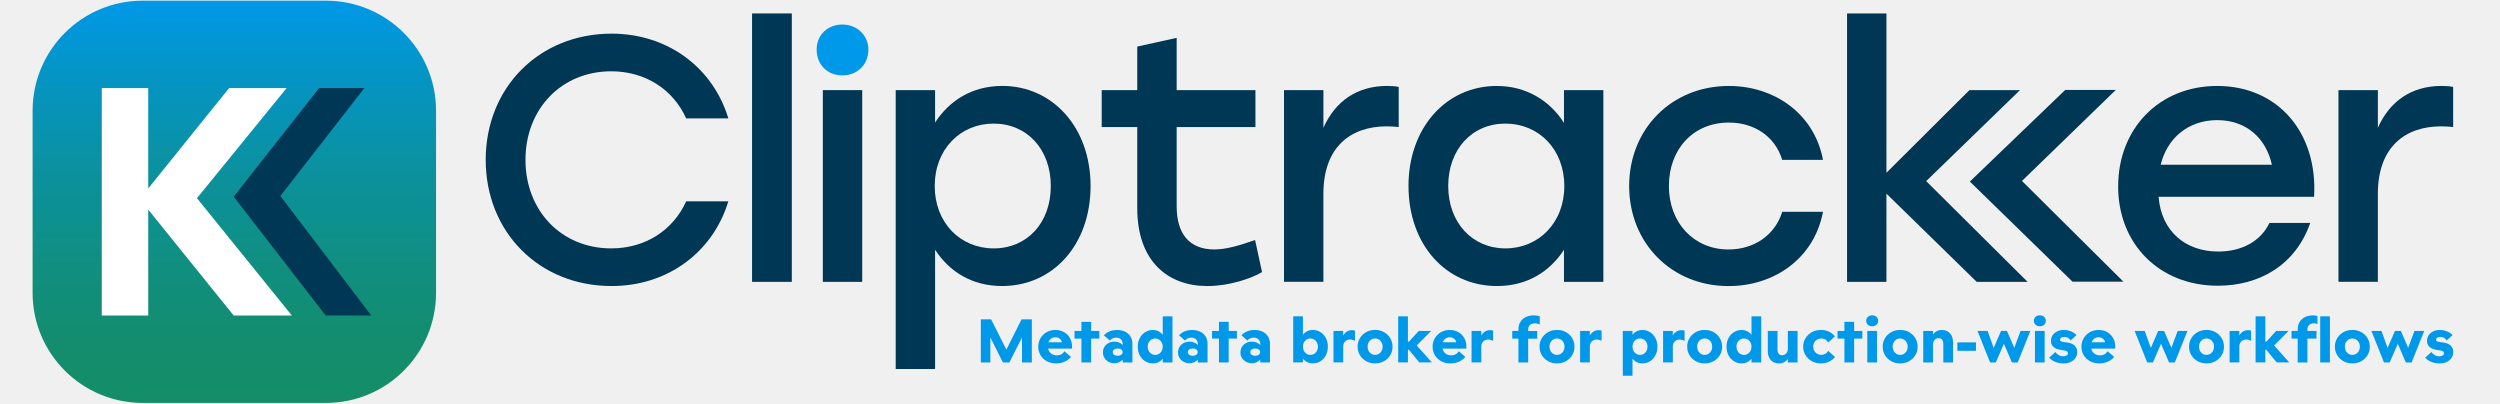
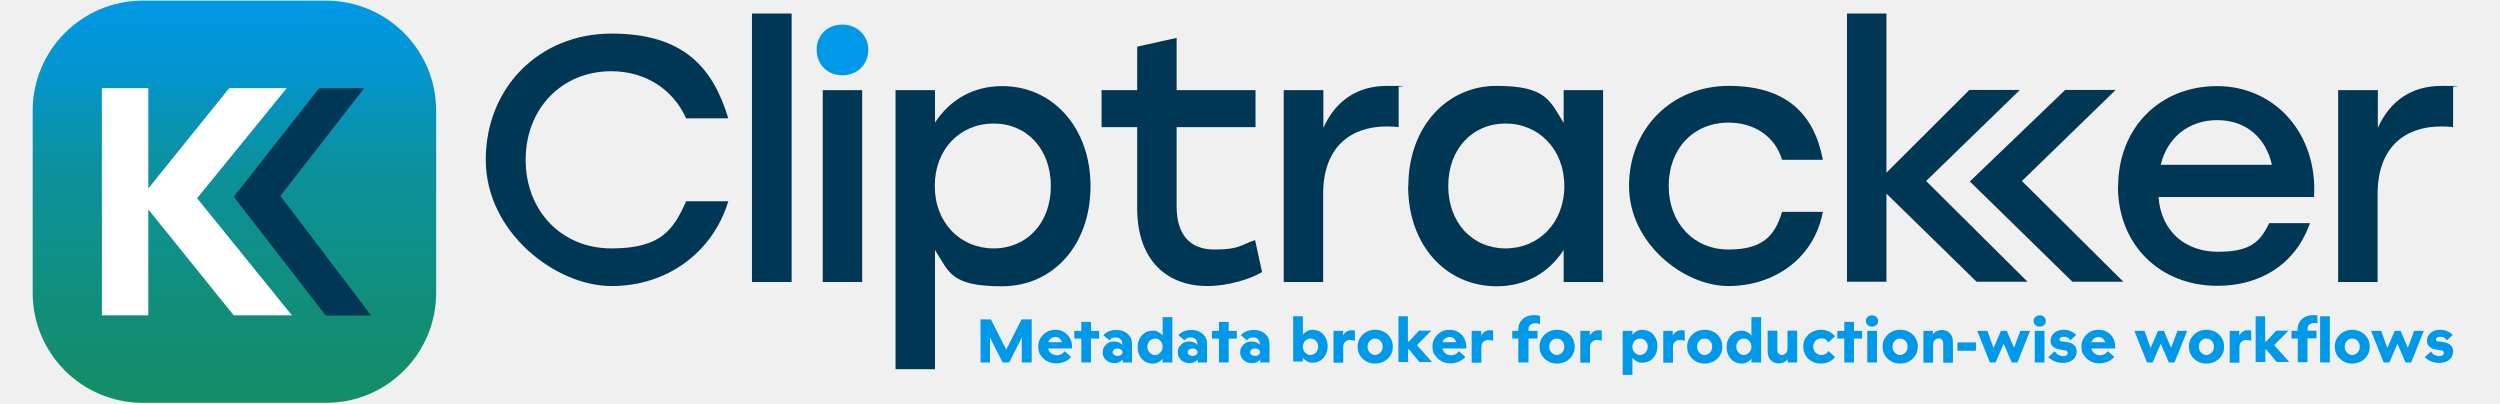
- <svg xmlns="http://www.w3.org/2000/svg" id="Calque_1" viewBox="0 0 1109.05 179.03">
+ <svg xmlns="http://www.w3.org/2000/svg" id="Calque_1" version="1.1" viewBox="0 0 1109.1 179">
  <defs>
-     <style>.cls-1{fill:#fff;}.cls-2{fill:#0098e8;}.cls-3{fill:url(#Dégradé_sans_nom_53);}.cls-4{fill:#003754;}</style>
-     <linearGradient id="Dégradé_sans_nom_53" x1="199.41" y1="277.31" x2="377.85" y2="277.31" gradientTransform="translate(381.26 -199.11) rotate(90)" gradientUnits="userSpaceOnUse">
+     <style>
+       .st0 {
+         fill: #fff;
+       }
+ 
+       .st1 {
+         fill: #003754;
+       }
+ 
+       .st2 {
+         fill: url(#Dégradé_sans_nom);
+       }
+ 
+       .st3 {
+         fill: #0098e8;
+       }
+     </style>
+     <linearGradient id="Dégradé_sans_nom" data-name="Dégradé sans nom" x1="244.4" y1="757.7" x2="422.9" y2="757.7" gradientTransform="translate(-653.7 -244.1) rotate(90) scale(1 -1)" gradientUnits="userSpaceOnUse">
      <stop offset="0" stop-color="#0098e8" />
-       <stop offset=".16" stop-color="#0495c9" />
-       <stop offset=".42" stop-color="#0b919f" />
-       <stop offset=".66" stop-color="#108f80" />
-       <stop offset=".86" stop-color="#138d6d" />
+       <stop offset=".2" stop-color="#0495c9" />
+       <stop offset=".4" stop-color="#0b919f" />
+       <stop offset=".7" stop-color="#108f80" />
+       <stop offset=".9" stop-color="#138d6d" />
      <stop offset="1" stop-color="#158d67" />
    </linearGradient>
  </defs>
-   <rect class="cls-3" x="14.46" y=".3" width="178.98" height="178.44" rx="48.84" ry="48.84" />
-   <path class="cls-2" d="M435.12,141.66h4.55l6.77,13.45,6.75-13.45h4.55v19.13h-4.36v-11.09l-5.6,11.09h-2.87l-5.57-11.09v11.09h-4.23v-19.13h0Z" />
-   <path class="cls-2" d="M461.61,157.57c-.68-1.13-1.02-2.39-1.02-3.77s.33-2.66,1-3.77c.67-1.13,1.58-2.01,2.73-2.67,1.15-.65,2.46-.98,3.89-.98s2.7.32,3.81.96,1.98,1.52,2.61,2.61.95,2.33.95,3.7v.99h-10.64c.23.95.69,1.69,1.39,2.21s1.53.79,2.49.79c.77,0,1.44-.16,2.02-.48s1.04-.77,1.38-1.34l2.89,2.52c-.71.87-1.65,1.57-2.8,2.09-1.15.51-2.41.78-3.79.78-1.55,0-2.92-.32-4.13-.98-1.19-.65-2.13-1.54-2.81-2.67h.01ZM465.09,151.84h6.03c-.21-.75-.58-1.31-1.12-1.67s-1.14-.55-1.83-.55-1.32.2-1.87.59-.96.94-1.21,1.63Z" />
-   <path class="cls-2" d="M479.74,150.21h-3.06v-3.4h3.06v-4.04h4.31v4.04h3.64v3.4h-3.64v10.58h-4.31v-10.58Z" />
-   <path class="cls-2" d="M502.37,160.79h-4.31v-1.26c-.45.48-.98.87-1.61,1.16s-1.32.45-2.06.45c-.93,0-1.79-.2-2.56-.61-.78-.41-1.39-.97-1.86-1.69s-.69-1.54-.69-2.47.22-1.79.67-2.5c.45-.73,1.06-1.29,1.83-1.7s1.65-.61,2.61-.61c.74,0,1.42.13,2.05.39.64.26,1.17.62,1.62,1.12v-.48c0-.84-.26-1.52-.77-2.03s-1.21-.78-2.1-.78c-.56,0-1.08.11-1.6.32-.51.21-.92.55-1.22.99l-2.66-2.33c.62-.71,1.43-1.28,2.41-1.72.98-.42,2.12-.65,3.43-.65s2.54.25,3.56.75,1.81,1.22,2.39,2.14c.57.93.86,2.03.86,3.33v8.19h0ZM494.23,155.05c-.41.3-.61.69-.61,1.18,0,.45.2.83.61,1.14s.94.47,1.58.47,1.17-.16,1.6-.47.62-.69.62-1.14c0-.48-.21-.87-.62-1.18-.42-.3-.95-.46-1.6-.46s-1.17.16-1.58.46Z" />
-   <path class="cls-2" d="M520.13,160.79h-4.31v-1.69c-.51.66-1.15,1.18-1.9,1.55s-1.58.56-2.52.56c-1.22,0-2.33-.31-3.35-.95s-1.83-1.51-2.42-2.62c-.6-1.12-.89-2.4-.89-3.84s.3-2.72.89-3.84,1.41-1.99,2.42-2.62,2.13-.95,3.35-.95c.93,0,1.76.19,2.52.56s1.38.9,1.9,1.58v-8.19h4.31v20.47-.02ZM514.85,151.19c-.65-.69-1.44-1.03-2.39-1.03s-1.72.35-2.35,1.03c-.65.69-.96,1.56-.96,2.61s.32,1.9.96,2.6c.65.69,1.43,1.05,2.35,1.05s1.74-.35,2.39-1.05c.65-.69.96-1.56.96-2.6s-.32-1.92-.96-2.61Z" />
-   <path class="cls-2" d="M535.69,160.79h-4.31v-1.26c-.45.48-.98.87-1.61,1.16s-1.32.45-2.06.45c-.93,0-1.79-.2-2.56-.61-.78-.41-1.39-.97-1.86-1.69s-.69-1.54-.69-2.47.22-1.79.67-2.5c.45-.73,1.06-1.29,1.83-1.7.78-.41,1.65-.61,2.61-.61.74,0,1.42.13,2.05.39.64.26,1.17.62,1.62,1.12v-.48c0-.84-.26-1.52-.76-2.03-.51-.51-1.21-.78-2.1-.78-.56,0-1.08.11-1.6.32-.51.21-.92.55-1.22.99l-2.66-2.33c.62-.71,1.43-1.28,2.41-1.72s2.12-.65,3.43-.65,2.54.25,3.56.75,1.81,1.22,2.39,2.14c.57.93.86,2.03.86,3.33v8.19h-.01ZM527.54,155.05c-.41.3-.61.69-.61,1.18,0,.45.2.83.61,1.14s.94.47,1.58.47,1.17-.16,1.6-.47.62-.69.62-1.14c0-.48-.21-.87-.62-1.18-.42-.3-.95-.46-1.6-.46s-1.17.16-1.58.46Z" />
-   <path class="cls-2" d="M540.76,150.21h-3.06v-3.4h3.06v-4.04h4.31v4.04h3.64v3.4h-3.64v10.58h-4.31v-10.58Z" />
-   <path class="cls-2" d="M563.38,160.79h-4.31v-1.26c-.45.48-.98.87-1.61,1.16s-1.32.45-2.06.45c-.93,0-1.79-.2-2.56-.61-.78-.41-1.39-.97-1.86-1.69s-.69-1.54-.69-2.47.22-1.79.67-2.5c.45-.73,1.06-1.29,1.83-1.7.78-.41,1.65-.61,2.61-.61.74,0,1.42.13,2.05.39.64.26,1.17.62,1.62,1.12v-.48c0-.84-.26-1.52-.76-2.03-.51-.51-1.21-.78-2.1-.78-.56,0-1.08.11-1.6.32-.51.21-.92.55-1.22.99l-2.66-2.33c.62-.71,1.43-1.28,2.41-1.72s2.12-.65,3.43-.65,2.54.25,3.56.75,1.81,1.22,2.39,2.14c.57.93.86,2.03.86,3.33v8.19h-.01ZM555.24,155.05c-.41.3-.61.69-.61,1.18,0,.45.2.83.61,1.14s.94.47,1.58.47,1.17-.16,1.6-.47.62-.69.62-1.14c0-.48-.21-.87-.62-1.18-.42-.3-.95-.46-1.6-.46s-1.17.16-1.58.46Z" />
-   <path class="cls-2" d="M573.69,140.32h4.31v8.17c.51-.66,1.15-1.18,1.89-1.55s1.58-.56,2.53-.56c1.23,0,2.34.31,3.35.95s1.8,1.51,2.4,2.62.89,2.4.89,3.84-.3,2.72-.89,3.84c-.6,1.12-1.39,1.99-2.4,2.62s-2.12.95-3.35.95c-.95,0-1.79-.19-2.53-.56s-1.37-.89-1.89-1.55v1.69h-4.31v-20.47h0ZM578.96,156.39c.64.69,1.43,1.05,2.37,1.05s1.74-.35,2.37-1.05c.64-.69.95-1.56.95-2.6s-.31-1.92-.95-2.61c-.64-.69-1.43-1.03-2.37-1.03s-1.74.35-2.37,1.03c-.64.69-.95,1.56-.95,2.61s.31,1.9.95,2.6Z" />
-   <path class="cls-2" d="M591.55,146.81h4.31v2.06c.41-.75.94-1.34,1.6-1.76.65-.42,1.41-.65,2.27-.65.45,0,.9.07,1.36.21v4.55c-.33-.2-.7-.35-1.09-.45s-.77-.15-1.13-.15c-.84,0-1.55.28-2.13.83-.58.56-.87,1.36-.87,2.41v6.91h-4.31v-13.98h0Z" />
-   <path class="cls-2" d="M603.28,150.02c.68-1.13,1.61-2.01,2.77-2.67s2.49-.98,3.95-.98,2.81.32,3.97.98c1.17.65,2.1,1.54,2.77,2.67.68,1.13,1.02,2.39,1.02,3.77s-.33,2.66-1.02,3.77c-.68,1.13-1.61,2.01-2.77,2.67-1.17.65-2.5.98-3.97.98s-2.78-.32-3.95-.98-2.1-1.54-2.77-2.67c-.68-1.13-1.02-2.39-1.02-3.77s.33-2.66,1.02-3.77ZM607.66,156.39c.65.69,1.43,1.05,2.35,1.05s1.74-.35,2.39-1.05c.65-.69.96-1.56.96-2.6s-.32-1.92-.96-2.61c-.65-.69-1.44-1.03-2.39-1.03s-1.72.35-2.35,1.03c-.65.69-.96,1.56-.96,2.61s.32,1.9.96,2.6Z" />
-   <path class="cls-2" d="M620.27,140.32h4.31v11.25h.46l4.36-4.77h5.51l-6.43,6.45,6.72,7.52h-5.57l-4.63-5.62h-.42v5.62h-4.31v-20.47h0Z" />
-   <path class="cls-2" d="M636.55,157.57c-.68-1.13-1.02-2.39-1.02-3.77s.33-2.66,1-3.77c.67-1.13,1.58-2.01,2.73-2.67s2.46-.98,3.89-.98,2.7.32,3.81.96c1.1.65,1.98,1.52,2.61,2.61s.95,2.33.95,3.7v.99h-10.64c.23.95.69,1.69,1.39,2.21s1.53.79,2.49.79c.77,0,1.44-.16,2.02-.48s1.04-.77,1.38-1.34l2.89,2.52c-.71.87-1.65,1.57-2.8,2.09-1.15.51-2.41.78-3.79.78-1.55,0-2.92-.32-4.13-.98s-2.13-1.54-2.81-2.67h.01ZM640.03,151.84h6.03c-.21-.75-.58-1.31-1.12-1.67s-1.14-.55-1.83-.55-1.32.2-1.87.59-.96.94-1.21,1.63Z" />
-   <path class="cls-2" d="M652.81,146.81h4.31v2.06c.41-.75.94-1.34,1.6-1.76.65-.42,1.41-.65,2.27-.65.45,0,.9.07,1.36.21v4.55c-.33-.2-.7-.35-1.09-.45s-.77-.15-1.13-.15c-.84,0-1.55.28-2.13.83-.58.56-.87,1.36-.87,2.41v6.91h-4.31v-13.98h0Z" />
-   <path class="cls-2" d="M677.91,160.79h-4.31v-10.58h-2.73v-3.4h2.73v-.59c0-1.32.28-2.46.86-3.39.57-.94,1.36-1.66,2.39-2.16s2.21-.76,3.56-.76c.92,0,1.8.12,2.66.38v3.69c-.32-.2-.67-.33-1.05-.42s-.77-.13-1.18-.13c-.84,0-1.54.23-2.09.71-.56.47-.83,1.16-.83,2.05v.65h4.02v3.4h-4.02v10.58-.02Z" />
-   <path class="cls-2" d="M683.99,150.02c.68-1.13,1.61-2.01,2.77-2.67s2.49-.98,3.95-.98,2.81.32,3.97.98c1.17.65,2.1,1.54,2.77,2.67.68,1.13,1.02,2.39,1.02,3.77s-.33,2.66-1.02,3.77c-.68,1.13-1.61,2.01-2.77,2.67-1.17.65-2.5.98-3.97.98s-2.78-.32-3.95-.98-2.1-1.54-2.77-2.67c-.68-1.13-1.02-2.39-1.02-3.77s.33-2.66,1.02-3.77ZM688.35,156.39c.65.69,1.43,1.05,2.35,1.05s1.74-.35,2.39-1.05c.65-.69.96-1.56.96-2.6s-.32-1.92-.96-2.61c-.65-.69-1.44-1.03-2.39-1.03s-1.72.35-2.35,1.03c-.65.69-.96,1.56-.96,2.61s.32,1.9.96,2.6Z" />
-   <path class="cls-2" d="M700.96,146.81h4.31v2.06c.41-.75.94-1.34,1.6-1.76.65-.42,1.41-.65,2.27-.65.45,0,.9.07,1.36.21v4.55c-.33-.2-.7-.35-1.09-.45s-.77-.15-1.13-.15c-.84,0-1.55.28-2.13.83-.58.56-.87,1.36-.87,2.41v6.91h-4.31v-13.98h0Z" />
-   <path class="cls-2" d="M719.9,146.81h4.31v1.69c.51-.66,1.15-1.18,1.89-1.55s1.57-.56,2.5-.56c1.23,0,2.35.31,3.36.95s1.81,1.51,2.41,2.62.89,2.4.89,3.84-.3,2.72-.89,3.84c-.6,1.12-1.41,1.99-2.41,2.62-1,.64-2.13.95-3.36.95-.93,0-1.76-.19-2.5-.56s-1.37-.89-1.89-1.55v7.58h-4.31v-19.88h0ZM725.17,156.39c.64.69,1.43,1.05,2.37,1.05s1.74-.35,2.37-1.05c.64-.69.95-1.56.95-2.6s-.31-1.92-.95-2.61c-.64-.69-1.43-1.03-2.37-1.03s-1.74.35-2.37,1.03c-.64.69-.95,1.56-.95,2.61s.31,1.9.95,2.6Z" />
-   <path class="cls-2" d="M737.77,146.81h4.31v2.06c.41-.75.94-1.34,1.6-1.76.65-.42,1.41-.65,2.27-.65.45,0,.9.07,1.36.21v4.55c-.33-.2-.7-.35-1.09-.45s-.77-.15-1.13-.15c-.84,0-1.55.28-2.13.83-.58.56-.87,1.36-.87,2.41v6.91h-4.31v-13.98h0Z" />
-   <path class="cls-2" d="M749.49,150.02c.68-1.13,1.61-2.01,2.77-2.67s2.49-.98,3.95-.98,2.81.32,3.97.98c1.17.65,2.1,1.54,2.77,2.67.68,1.13,1.02,2.39,1.02,3.77s-.33,2.66-1.02,3.77c-.68,1.13-1.61,2.01-2.77,2.67-1.17.65-2.5.98-3.97.98s-2.78-.32-3.95-.98-2.1-1.54-2.77-2.67c-.68-1.13-1.02-2.39-1.02-3.77s.33-2.66,1.02-3.77ZM753.86,156.39c.65.69,1.43,1.05,2.35,1.05s1.74-.35,2.39-1.05c.65-.69.96-1.56.96-2.6s-.32-1.92-.96-2.61c-.65-.69-1.44-1.03-2.39-1.03s-1.72.35-2.35,1.03c-.65.69-.96,1.56-.96,2.61s.32,1.9.96,2.6Z" />
-   <path class="cls-2" d="M781.31,160.79h-4.31v-1.69c-.51.66-1.15,1.18-1.9,1.55s-1.58.56-2.52.56c-1.22,0-2.33-.31-3.35-.95s-1.83-1.51-2.42-2.62c-.6-1.12-.89-2.4-.89-3.84s.3-2.72.89-3.84,1.41-1.99,2.42-2.62,2.13-.95,3.35-.95c.93,0,1.76.19,2.52.56s1.38.9,1.9,1.58v-8.19h4.31v20.47-.02ZM776.03,151.19c-.65-.69-1.44-1.03-2.39-1.03s-1.72.35-2.35,1.03c-.65.69-.96,1.56-.96,2.61s.32,1.9.96,2.6c.65.69,1.43,1.05,2.35,1.05s1.74-.35,2.39-1.05c.65-.69.96-1.56.96-2.6s-.32-1.92-.96-2.61Z" />
-   <path class="cls-2" d="M797.44,160.79h-4.31v-1.53c-.45.6-1,1.08-1.67,1.43s-1.43.52-2.27.52c-1.52,0-2.72-.49-3.62-1.47s-1.34-2.34-1.34-4.07v-8.86h4.31v8.3c0,.77.18,1.37.52,1.81s.86.66,1.54.66,1.29-.26,1.79-.76c.49-.51.74-1.22.74-2.13v-7.88h4.31v13.98h0Z" />
-   <path class="cls-2" d="M800.97,150.02c.69-1.13,1.64-2.01,2.82-2.67,1.18-.65,2.52-.98,4.01-.98,1.31,0,2.5.26,3.57.76,1.08.51,1.96,1.21,2.67,2.1l-3.02,2.7c-.36-.62-.8-1.08-1.35-1.36s-1.13-.42-1.75-.42-1.24.16-1.79.47-.98.74-1.29,1.28-.48,1.17-.48,1.89.16,1.32.48,1.87.76.98,1.29,1.29,1.14.47,1.79.47,1.21-.15,1.75-.42.99-.74,1.35-1.36l3.02,2.73c-.69.87-1.58,1.56-2.67,2.08-1.08.51-2.28.76-3.57.76-1.48,0-2.81-.32-4.01-.98-1.18-.65-2.13-1.54-2.82-2.67s-1.05-2.39-1.05-3.77.35-2.66,1.05-3.77h0Z" />
-   <path class="cls-2" d="M818.22,150.21h-3.06v-3.4h3.06v-4.04h4.31v4.04h3.64v3.4h-3.64v10.58h-4.31v-10.58Z" />
-   <path class="cls-2" d="M828.64,140.56c.5-.46,1.14-.68,1.9-.68s1.41.22,1.9.68c.5.46.75,1.04.75,1.75s-.25,1.29-.75,1.75-1.14.68-1.9.68-1.41-.22-1.9-.68c-.5-.46-.75-1.04-.75-1.75s.25-1.29.75-1.75ZM828.37,146.81h4.31v13.98h-4.31v-13.98Z" />
-   <path class="cls-2" d="M836.22,150.02c.68-1.13,1.61-2.01,2.77-2.67s2.49-.98,3.95-.98,2.81.32,3.97.98c1.17.65,2.1,1.54,2.77,2.67.68,1.13,1.02,2.39,1.02,3.77s-.33,2.66-1.02,3.77c-.68,1.13-1.61,2.01-2.77,2.67-1.17.65-2.5.98-3.97.98s-2.78-.32-3.95-.98-2.1-1.54-2.77-2.67c-.68-1.13-1.02-2.39-1.02-3.77s.33-2.66,1.02-3.77ZM840.58,156.39c.65.69,1.43,1.05,2.35,1.05s1.74-.35,2.39-1.05c.65-.69.96-1.56.96-2.6s-.32-1.92-.96-2.61c-.65-.69-1.44-1.03-2.39-1.03s-1.72.35-2.35,1.03c-.65.69-.96,1.56-.96,2.61s.32,1.9.96,2.6Z" />
-   <path class="cls-2" d="M853.2,146.81h4.31v1.53c.45-.6,1-1.08,1.67-1.43s1.43-.52,2.27-.52c1.5,0,2.7.49,3.6,1.46s1.35,2.33,1.35,4.08v8.86h-4.31v-8.3c0-.77-.18-1.37-.52-1.81s-.86-.66-1.54-.66-1.29.26-1.79.76c-.49.51-.74,1.22-.74,2.13v7.88h-4.31v-13.98h0Z" />
-   <path class="cls-2" d="M876.58,155.62h-8.25v-3.73h8.25v3.73Z" />
-   <path class="cls-2" d="M895.1,160.79h-2.57l-3.56-8.3-3.59,8.3h-2.54l-5.57-13.98h4.47l2.7,7.55,3.27-7.55h2.62l3.24,7.5,2.79-7.5h4.34l-5.6,13.98Z" />
-   <path class="cls-2" d="M903.02,140.56c.5-.46,1.14-.68,1.9-.68s1.41.22,1.9.68c.5.46.75,1.04.75,1.75s-.25,1.29-.75,1.75-1.14.68-1.9.68-1.41-.22-1.9-.68c-.5-.46-.75-1.04-.75-1.75s.25-1.29.75-1.75ZM902.74,146.81h4.31v13.98h-4.31v-13.98Z" />
-   <path class="cls-2" d="M911.82,156.12c.36.59.85,1.06,1.47,1.41s1.29.52,2.01.52c.65,0,1.15-.12,1.52-.36.37-.25.55-.58.55-1s-.15-.69-.42-.85-.55-.25-.78-.28c-.21-.03-.5-.09-.87-.15-.37-.07-.76-.13-1.16-.2-.21-.03-.55-.11-1-.21-.46-.11-.94-.3-1.45-.58s-.94-.67-1.29-1.19-.54-1.19-.54-2.03c0-.96.26-1.81.76-2.53.51-.73,1.19-1.28,2.06-1.69s1.83-.6,2.9-.6,2.15.2,3.14.61c.98.41,1.81.96,2.47,1.66l-2.62,2.39c-.29-.51-.67-.92-1.16-1.18-.49-.27-1.05-.4-1.67-.4-.57,0-1.03.11-1.36.33s-.51.52-.51.89.13.6.41.73.54.2.79.25.58.09.99.15c.41.07.81.12,1.21.18.2.02.52.09.98.2.46.11.94.31,1.43.6s.93.7,1.27,1.25c.35.55.52,1.26.52,2.15,0,1.02-.27,1.9-.79,2.66-.52.75-1.25,1.34-2.15,1.75-.92.42-1.96.62-3.16.62-1.27,0-2.46-.22-3.56-.66s-2.03-1.07-2.76-1.89l2.81-2.54h-.02Z" />
-   <path class="cls-2" d="M924.39,157.57c-.68-1.13-1.02-2.39-1.02-3.77s.33-2.66,1-3.77c.67-1.13,1.58-2.01,2.73-2.67s2.46-.98,3.89-.98,2.7.32,3.81.96c1.1.65,1.98,1.52,2.61,2.61s.95,2.33.95,3.7v.99h-10.64c.23.95.69,1.69,1.39,2.21s1.53.79,2.49.79c.77,0,1.44-.16,2.02-.48s1.04-.77,1.38-1.34l2.89,2.52c-.71.87-1.65,1.57-2.8,2.09-1.15.51-2.41.78-3.79.78-1.55,0-2.92-.32-4.13-.98s-2.13-1.54-2.81-2.67h.01ZM927.87,151.84h6.03c-.21-.75-.58-1.31-1.12-1.67s-1.14-.55-1.83-.55-1.32.2-1.87.59-.96.94-1.21,1.63Z" />
-   <path class="cls-2" d="M964.8,160.79h-2.57l-3.56-8.3-3.59,8.3h-2.54l-5.57-13.98h4.47l2.7,7.55,3.27-7.55h2.62l3.24,7.5,2.79-7.5h4.34l-5.6,13.98Z" />
-   <path class="cls-2" d="M972.12,150.02c.68-1.13,1.61-2.01,2.77-2.67s2.49-.98,3.95-.98,2.81.32,3.97.98c1.17.65,2.1,1.54,2.77,2.67.68,1.13,1.02,2.39,1.02,3.77s-.33,2.66-1.02,3.77c-.68,1.13-1.61,2.01-2.77,2.67-1.17.65-2.5.98-3.97.98s-2.78-.32-3.95-.98-2.1-1.54-2.77-2.67c-.68-1.13-1.02-2.39-1.02-3.77s.33-2.66,1.02-3.77ZM976.48,156.39c.65.69,1.43,1.05,2.35,1.05s1.74-.35,2.39-1.05c.65-.69.96-1.56.96-2.6s-.32-1.92-.96-2.61c-.65-.69-1.44-1.03-2.39-1.03s-1.72.35-2.35,1.03c-.65.69-.96,1.56-.96,2.61s.32,1.9.96,2.6Z" />
-   <path class="cls-2" d="M989.09,146.81h4.31v2.06c.41-.75.94-1.34,1.6-1.76.65-.42,1.41-.65,2.27-.65.45,0,.9.07,1.36.21v4.55c-.33-.2-.7-.35-1.09-.45s-.77-.15-1.13-.15c-.84,0-1.55.28-2.13.83-.58.56-.87,1.36-.87,2.41v6.91h-4.31v-13.98h0Z" />
-   <path class="cls-2" d="M1000.63,140.32h4.31v11.25h.46l4.36-4.77h5.51l-6.43,6.45,6.72,7.52h-5.57l-4.63-5.62h-.42v5.62h-4.31v-20.47h0Z" />
-   <path class="cls-2" d="M1019.3,150.21h-2.73v-3.4h2.73v-.59c0-1.32.28-2.46.86-3.39.57-.94,1.36-1.66,2.39-2.16s2.21-.76,3.56-.76c.33,0,.67.02,1,.07s.65.11.95.2v3.56c-.23-.12-.47-.21-.73-.26-.25-.04-.51-.07-.8-.07-.84,0-1.54.23-2.09.71-.56.47-.83,1.16-.83,2.05v.65h4.02v3.4h-4.02v10.58h-4.31v-10.58h-.01ZM1029.29,140.32h4.31v20.47h-4.31v-20.47Z" />
-   <path class="cls-2" d="M1036.82,150.02c.68-1.13,1.61-2.01,2.77-2.67s2.49-.98,3.95-.98,2.81.32,3.97.98c1.17.65,2.1,1.54,2.77,2.67.68,1.13,1.02,2.39,1.02,3.77s-.33,2.66-1.02,3.77c-.68,1.13-1.61,2.01-2.77,2.67-1.17.65-2.5.98-3.97.98s-2.78-.32-3.95-.98-2.1-1.54-2.77-2.67c-.68-1.13-1.02-2.39-1.02-3.77s.33-2.66,1.02-3.77ZM1041.18,156.39c.65.69,1.43,1.05,2.35,1.05s1.74-.35,2.39-1.05c.65-.69.96-1.56.96-2.6s-.32-1.92-.96-2.61c-.65-.69-1.44-1.03-2.39-1.03s-1.72.35-2.35,1.03c-.65.69-.96,1.56-.96,2.61s.32,1.9.96,2.6Z" />
-   <path class="cls-2" d="M1069.84,160.79h-2.57l-3.56-8.3-3.59,8.3h-2.54l-5.57-13.98h4.47l2.7,7.55,3.27-7.55h2.62l3.24,7.5,2.79-7.5h4.34l-5.6,13.98h0Z" />
-   <path class="cls-2" d="M1078.64,156.12c.36.59.85,1.06,1.47,1.41.62.35,1.29.52,2.01.52.65,0,1.15-.12,1.52-.36.37-.25.55-.58.55-1s-.15-.69-.42-.85-.55-.25-.78-.28c-.21-.03-.5-.09-.87-.15-.37-.07-.76-.13-1.16-.2-.21-.03-.55-.11-1-.21-.46-.11-.94-.3-1.45-.58s-.94-.67-1.29-1.19-.54-1.19-.54-2.03c0-.96.26-1.81.76-2.53.51-.73,1.19-1.28,2.06-1.69s1.83-.6,2.9-.6,2.15.2,3.14.61c.98.41,1.81.96,2.47,1.66l-2.62,2.39c-.29-.51-.67-.92-1.16-1.18-.49-.27-1.05-.4-1.67-.4-.57,0-1.03.11-1.36.33s-.51.52-.51.89.13.6.41.73.54.2.79.25.58.09.99.15c.41.07.81.12,1.21.18.2.02.52.09.98.2.46.11.94.31,1.43.6s.93.7,1.27,1.25c.35.55.52,1.26.52,2.15,0,1.02-.27,1.9-.79,2.66-.52.75-1.25,1.34-2.15,1.75-.92.42-1.96.62-3.16.62-1.27,0-2.46-.22-3.56-.66s-2.03-1.07-2.76-1.89l2.81-2.54h-.02Z" />
-   <path class="cls-4" d="M215.47,70.91c0-32.01,23.66-55.98,55.83-55.98,25.05,0,45,15.16,51.81,37.58h-18.71c-5.72-12.68-17.94-20.88-33.25-20.88-22.11,0-38.04,16.7-38.04,39.28s15.93,39.28,38.04,39.28c15.31,0,27.53-8.2,33.25-20.88h18.71c-6.8,22.42-26.75,37.58-51.81,37.58-32.17,0-55.83-23.97-55.83-55.98Z" />
-   <path class="cls-4" d="M333.63,5.96h17.63v119.08h-17.63V5.96Z" />
-   <path class="cls-4" d="M365.02,39.98h17.48v85.06h-17.48V39.98Z" />
-   <path class="cls-4" d="M397.34,39.98h17.48v14.38c6.34-9.74,16.39-16.24,29.85-16.24,22.27,0,39.13,18.4,39.13,44.38s-16.55,44.38-39.28,44.38c-13.3,0-23.35-6.34-29.69-16.08v52.89h-17.48V39.98ZM466.16,82.51c0-16.24-10.52-27.68-25.36-27.68s-26.14,11.44-26.14,27.68,11.29,27.68,26.14,27.68,25.36-11.29,25.36-27.68Z" />
-   <path class="cls-4" d="M504.51,92.41v-36.03h-15.77v-16.39h15.77v-19.33l17.48-3.87v23.2h34.95v16.39h-34.95v35.1c0,12.37,5.72,19.18,16.7,19.18,5.41,0,11.44-1.86,18.09-4.18l3.09,14.23c-4.64,2.78-14.54,6.19-24.28,6.19-17.48,0-31.08-10.98-31.08-34.49Z" />
-   <path class="cls-4" d="M569.62,39.98h17.47v16.7c5.26-11.75,14.85-18.56,28.3-18.56,2.17,0,3.87.15,5.1.46v17.78c-1.55-.15-2.94-.31-5.26-.31-15.93,0-28.15,8.97-28.15,30v38.97h-17.47V39.98Z" />
-   <path class="cls-4" d="M624.83,82.51c0-25.98,16.86-44.38,39.13-44.38,13.3,0,23.66,6.65,29.85,16.39v-14.54h17.47v85.06h-17.47v-14.23c-6.34,9.74-16.39,16.08-29.69,16.08-22.73,0-39.28-18.4-39.28-44.38ZM693.96,82.51c0-16.24-11.29-27.68-26.14-27.68s-25.36,11.44-25.36,27.68,10.67,27.68,25.36,27.68,26.14-11.29,26.14-27.68Z" />
-   <path class="cls-4" d="M722.73,82.51c0-25.36,18.87-44.38,44.23-44.38,20.1,0,37.89,12.22,41.75,32.79h-18.09c-3.25-10.67-12.68-16.55-23.66-16.55-15.77,0-26.6,11.75-26.6,28.15s11.13,28.15,26.45,28.15c11.13,0,20.57-6.19,23.82-16.7h18.09c-4.02,21.03-21.96,32.94-41.91,32.94-25.21,0-44.08-19.02-44.08-44.38Z" />
-   <path class="cls-4" d="M836.86,76.64l36.81-36.65h22.42l-41.6,40.36,45,44.69h-22.58l-40.05-39.13v39.13h-17.47V5.96h17.47v70.67Z" />
-   <path class="cls-4" d="M939.66,82.67c0-25.67,18.25-44.54,43.92-44.54,27.37,0,44.69,21.19,42.99,49.18h-68.97c1.24,15.62,12.22,24.28,26.44,24.28,10.21,0,18.71-4.33,22.73-12.68h18.09c-6.65,19.02-22.89,27.84-40.98,27.84-25.83,0-44.23-18.4-44.23-44.07ZM1007.86,73.08c-2.63-11.75-11.29-19.79-24.28-19.79s-22.27,8.2-25.05,19.79h49.33Z" />
-   <path class="cls-4" d="M1037.4,39.98h17.47v16.7c5.26-11.75,14.85-18.56,28.3-18.56,2.17,0,3.87.15,5.1.46v17.78c-1.55-.15-2.94-.31-5.26-.31-15.93,0-28.15,8.97-28.15,30v38.97h-17.47V39.98Z" />
-   <polygon class="cls-4" points="916.16 39.91 938.59 39.91 896.99 80.27 941.99 124.96 919.41 124.96 873.87 80.54 916.16 39.91" />
-   <path class="cls-2" d="M385.23,22c0,6.61-4.84,11.44-11.55,11.44s-11.4-4.83-11.4-11.44,5-11.12,11.4-11.12,11.55,4.67,11.55,11.12Z" />
-   <path class="cls-1" d="M87.38,87.93l42.09,52.04h-25.8l-37.91-46.99v46.99h-20.61V39.06h20.61v44.54l35.89-44.54h25.51l-39.79,48.87Z" />
-   <polygon class="cls-4" points="141.56 39.07 161.65 39.07 124.38 86.95 164.7 139.96 144.47 139.96 103.67 87.26 141.56 39.07" />
+   <rect class="st2" x="14.5" y=".3" width="179" height="178.4" rx="48.8" ry="48.8" />
+   <path class="st3" d="M435.1,141.7h4.5l6.8,13.4,6.8-13.4h4.5v19.1h-4.4v-11.1l-5.6,11.1h-2.9l-5.6-11.1v11.1h-4.2v-19.1h0Z" />
+   <path class="st3" d="M461.6,157.6c-.7-1.1-1-2.4-1-3.8s.3-2.7,1-3.8c.7-1.1,1.6-2,2.7-2.7,1.1-.6,2.5-1,3.9-1s2.7.3,3.8,1,2,1.5,2.6,2.6,1,2.3,1,3.7v1h-10.6c.2.9.7,1.7,1.4,2.2s1.5.8,2.5.8,1.4-.2,2-.5,1-.8,1.4-1.3l2.9,2.5c-.7.9-1.6,1.6-2.8,2.1-1.1.5-2.4.8-3.8.8s-2.9-.3-4.1-1c-1.2-.6-2.1-1.5-2.8-2.7h0ZM465.1,151.8h6c-.2-.8-.6-1.3-1.1-1.7s-1.1-.6-1.8-.6-1.3.2-1.9.6-1,.9-1.2,1.6h0Z" />
+   <path class="st3" d="M479.7,150.2h-3.1v-3.4h3.1v-4h4.3v4h3.6v3.4h-3.6v10.6h-4.3v-10.6Z" />
+   <path class="st3" d="M502.4,160.8h-4.3v-1.3c-.5.5-1,.9-1.6,1.2s-1.3.4-2.1.4-1.8-.2-2.6-.6c-.8-.4-1.4-1-1.9-1.7s-.7-1.5-.7-2.5.2-1.8.7-2.5c.5-.7,1.1-1.3,1.8-1.7s1.6-.6,2.6-.6,1.4.1,2,.4c.6.3,1.2.6,1.6,1.1v-.5c0-.8-.3-1.5-.8-2s-1.2-.8-2.1-.8-1.1.1-1.6.3c-.5.2-.9.6-1.2,1l-2.7-2.3c.6-.7,1.4-1.3,2.4-1.7,1-.4,2.1-.6,3.4-.6s2.5.2,3.6.8,1.8,1.2,2.4,2.1c.6.9.9,2,.9,3.3v8.2h0ZM494.2,155.1c-.4.3-.6.7-.6,1.2s.2.8.6,1.1.9.5,1.6.5,1.2-.2,1.6-.5.6-.7.6-1.1-.2-.9-.6-1.2c-.4-.3-1-.5-1.6-.5s-1.2.2-1.6.5Z" />
+   <path class="st3" d="M520.1,160.8h-4.3v-1.7c-.5.7-1.2,1.2-1.9,1.6s-1.6.6-2.5.6-2.3-.3-3.4-.9-1.8-1.5-2.4-2.6c-.6-1.1-.9-2.4-.9-3.8s.3-2.7.9-3.8,1.4-2,2.4-2.6,2.1-.9,3.4-.9,1.8.2,2.5.6,1.4.9,1.9,1.6v-8.2h4.3v20.5h0ZM514.8,151.2c-.7-.7-1.4-1-2.4-1s-1.7.4-2.4,1c-.6.7-1,1.6-1,2.6s.3,1.9,1,2.6c.6.7,1.4,1.1,2.4,1.1s1.7-.4,2.4-1.1c.7-.7,1-1.6,1-2.6s-.3-1.9-1-2.6Z" />
+   <path class="st3" d="M535.7,160.8h-4.3v-1.3c-.5.5-1,.9-1.6,1.2s-1.3.4-2.1.4-1.8-.2-2.6-.6c-.8-.4-1.4-1-1.9-1.7s-.7-1.5-.7-2.5.2-1.8.7-2.5c.5-.7,1.1-1.3,1.8-1.7.8-.4,1.7-.6,2.6-.6s1.4.1,2,.4c.6.3,1.2.6,1.6,1.1v-.5c0-.8-.3-1.5-.8-2-.5-.5-1.2-.8-2.1-.8s-1.1.1-1.6.3c-.5.2-.9.6-1.2,1l-2.7-2.3c.6-.7,1.4-1.3,2.4-1.7s2.1-.6,3.4-.6,2.5.2,3.6.8,1.8,1.2,2.4,2.1c.6.9.9,2,.9,3.3v8.2h0,0ZM527.5,155.1c-.4.3-.6.7-.6,1.2s.2.8.6,1.1.9.5,1.6.5,1.2-.2,1.6-.5.6-.7.6-1.1-.2-.9-.6-1.2c-.4-.3-1-.5-1.6-.5s-1.2.2-1.6.5Z" />
+   <path class="st3" d="M540.8,150.2h-3.1v-3.4h3.1v-4h4.3v4h3.6v3.4h-3.6v10.6h-4.3v-10.6Z" />
+   <path class="st3" d="M563.4,160.8h-4.3v-1.3c-.5.5-1,.9-1.6,1.2s-1.3.4-2.1.4-1.8-.2-2.6-.6c-.8-.4-1.4-1-1.9-1.7s-.7-1.5-.7-2.5.2-1.8.7-2.5c.5-.7,1.1-1.3,1.8-1.7.8-.4,1.7-.6,2.6-.6s1.4.1,2,.4c.6.3,1.2.6,1.6,1.1v-.5c0-.8-.3-1.5-.8-2-.5-.5-1.2-.8-2.1-.8s-1.1.1-1.6.3c-.5.2-.9.6-1.2,1l-2.7-2.3c.6-.7,1.4-1.3,2.4-1.7s2.1-.6,3.4-.6,2.5.2,3.6.8,1.8,1.2,2.4,2.1c.6.9.9,2,.9,3.3v8.2h0,0ZM555.2,155.1c-.4.3-.6.7-.6,1.2s.2.8.6,1.1.9.5,1.6.5,1.2-.2,1.6-.5.6-.7.6-1.1-.2-.9-.6-1.2c-.4-.3-1-.5-1.6-.5s-1.2.2-1.6.5Z" />
+   <path class="st3" d="M573.7,140.3h4.3v8.2c.5-.7,1.2-1.2,1.9-1.6s1.6-.6,2.5-.6,2.3.3,3.3.9,1.8,1.5,2.4,2.6.9,2.4.9,3.8-.3,2.7-.9,3.8c-.6,1.1-1.4,2-2.4,2.6s-2.1.9-3.3.9-1.8-.2-2.5-.6-1.4-.9-1.9-1.6v1.7h-4.3v-20.5h0ZM579,156.4c.6.7,1.4,1.1,2.4,1.1s1.7-.4,2.4-1.1c.6-.7,1-1.6,1-2.6s-.3-1.9-1-2.6-1.4-1-2.4-1-1.7.4-2.4,1c-.6.7-1,1.6-1,2.6s.3,1.9,1,2.6Z" />
+   <path class="st3" d="M591.5,146.8h4.3v2.1c.4-.8.9-1.3,1.6-1.8.7-.4,1.4-.6,2.3-.6s.9,0,1.4.2v4.6c-.3-.2-.7-.4-1.1-.4s-.8-.1-1.1-.1c-.8,0-1.5.3-2.1.8-.6.6-.9,1.4-.9,2.4v6.9h-4.3v-14h0Z" />
+   <path class="st3" d="M603.3,150c.7-1.1,1.6-2,2.8-2.7s2.5-1,4-1,2.8.3,4,1c1.2.6,2.1,1.5,2.8,2.7.7,1.1,1,2.4,1,3.8s-.3,2.7-1,3.8c-.7,1.1-1.6,2-2.8,2.7-1.2.6-2.5,1-4,1s-2.8-.3-4-1-2.1-1.5-2.8-2.7c-.7-1.1-1-2.4-1-3.8s.3-2.7,1-3.8ZM607.7,156.4c.7.7,1.4,1.1,2.3,1.1s1.7-.4,2.4-1.1c.7-.7,1-1.6,1-2.6s-.3-1.9-1-2.6c-.7-.7-1.4-1-2.4-1s-1.7.4-2.3,1c-.7.7-1,1.6-1,2.6s.3,1.9,1,2.6Z" />
+   <path class="st3" d="M620.3,140.3h4.3v11.2h.5l4.4-4.8h5.5l-6.4,6.4,6.7,7.5h-5.6l-4.6-5.6h-.4v5.6h-4.3v-20.5h0Z" />
+   <path class="st3" d="M636.5,157.6c-.7-1.1-1-2.4-1-3.8s.3-2.7,1-3.8c.7-1.1,1.6-2,2.7-2.7s2.5-1,3.9-1,2.7.3,3.8,1c1.1.6,2,1.5,2.6,2.6s1,2.3,1,3.7v1h-10.6c.2.9.7,1.7,1.4,2.2s1.5.8,2.5.8,1.4-.2,2-.5,1-.8,1.4-1.3l2.9,2.5c-.7.9-1.7,1.6-2.8,2.1-1.2.5-2.4.8-3.8.8s-2.9-.3-4.1-1-2.1-1.5-2.8-2.7h0ZM640,151.8h6c-.2-.8-.6-1.3-1.1-1.7s-1.1-.6-1.8-.6-1.3.2-1.9.6-1,.9-1.2,1.6Z" />
+   <path class="st3" d="M652.8,146.8h4.3v2.1c.4-.8.9-1.3,1.6-1.8.7-.4,1.4-.6,2.3-.6s.9,0,1.4.2v4.6c-.3-.2-.7-.4-1.1-.4s-.8-.1-1.1-.1c-.8,0-1.5.3-2.1.8-.6.6-.9,1.4-.9,2.4v6.9h-4.3v-14h0Z" />
+   <path class="st3" d="M677.9,160.8h-4.3v-10.6h-2.7v-3.4h2.7v-.6c0-1.3.3-2.5.9-3.4.6-.9,1.4-1.7,2.4-2.2s2.2-.8,3.6-.8,1.8.1,2.7.4v3.7c-.3-.2-.7-.3-1-.4s-.8-.1-1.2-.1c-.8,0-1.5.2-2.1.7-.6.5-.8,1.2-.8,2.1v.6h4v3.4h-4v10.6h0s0,0,0,0Z" />
+   <path class="st3" d="M684,150c.7-1.1,1.6-2,2.8-2.7s2.5-1,4-1,2.8.3,4,1c1.2.6,2.1,1.5,2.8,2.7.7,1.1,1,2.4,1,3.8s-.3,2.7-1,3.8c-.7,1.1-1.6,2-2.8,2.7-1.2.6-2.5,1-4,1s-2.8-.3-4-1-2.1-1.5-2.8-2.7c-.7-1.1-1-2.4-1-3.8s.3-2.7,1-3.8ZM688.3,156.4c.7.7,1.4,1.1,2.3,1.1s1.7-.4,2.4-1.1c.7-.7,1-1.6,1-2.6s-.3-1.9-1-2.6c-.7-.7-1.4-1-2.4-1s-1.7.4-2.3,1c-.7.7-1,1.6-1,2.6s.3,1.9,1,2.6Z" />
+   <path class="st3" d="M701,146.8h4.3v2.1c.4-.8.9-1.3,1.6-1.8.7-.4,1.4-.6,2.3-.6s.9,0,1.4.2v4.6c-.3-.2-.7-.4-1.1-.4s-.8-.1-1.1-.1c-.8,0-1.5.3-2.1.8-.6.6-.9,1.4-.9,2.4v6.9h-4.3v-14h0Z" />
+   <path class="st3" d="M719.9,146.8h4.3v1.7c.5-.7,1.2-1.2,1.9-1.6s1.6-.6,2.5-.6,2.3.3,3.4.9,1.8,1.5,2.4,2.6.9,2.4.9,3.8-.3,2.7-.9,3.8c-.6,1.1-1.4,2-2.4,2.6-1,.6-2.1.9-3.4.9s-1.8-.2-2.5-.6-1.4-.9-1.9-1.6v7.6h-4.3v-19.9h0ZM725.2,156.4c.6.7,1.4,1.1,2.4,1.1s1.7-.4,2.4-1.1c.6-.7,1-1.6,1-2.6s-.3-1.9-1-2.6-1.4-1-2.4-1-1.7.4-2.4,1c-.6.7-1,1.6-1,2.6s.3,1.9,1,2.6Z" />
+   <path class="st3" d="M737.8,146.8h4.3v2.1c.4-.8.9-1.3,1.6-1.8.7-.4,1.4-.6,2.3-.6s.9,0,1.4.2v4.6c-.3-.2-.7-.4-1.1-.4s-.8-.1-1.1-.1c-.8,0-1.5.3-2.1.8-.6.6-.9,1.4-.9,2.4v6.9h-4.3v-14h0Z" />
+   <path class="st3" d="M749.5,150c.7-1.1,1.6-2,2.8-2.7s2.5-1,4-1,2.8.3,4,1c1.2.6,2.1,1.5,2.8,2.7.7,1.1,1,2.4,1,3.8s-.3,2.7-1,3.8c-.7,1.1-1.6,2-2.8,2.7-1.2.6-2.5,1-4,1s-2.8-.3-4-1-2.1-1.5-2.8-2.7c-.7-1.1-1-2.4-1-3.8s.3-2.7,1-3.8ZM753.9,156.4c.7.7,1.4,1.1,2.3,1.1s1.7-.4,2.4-1.1c.7-.7,1-1.6,1-2.6s-.3-1.9-1-2.6c-.7-.7-1.4-1-2.4-1s-1.7.4-2.3,1c-.7.7-1,1.6-1,2.6s.3,1.9,1,2.6Z" />
+   <path class="st3" d="M781.3,160.8h-4.3v-1.7c-.5.7-1.2,1.2-1.9,1.6s-1.6.6-2.5.6-2.3-.3-3.3-.9-1.8-1.5-2.4-2.6c-.6-1.1-.9-2.4-.9-3.8s.3-2.7.9-3.8,1.4-2,2.4-2.6,2.1-.9,3.3-.9,1.8.2,2.5.6,1.4.9,1.9,1.6v-8.2h4.3v20.5h0ZM776,151.2c-.7-.7-1.4-1-2.4-1s-1.7.4-2.3,1c-.7.7-1,1.6-1,2.6s.3,1.9,1,2.6c.7.7,1.4,1.1,2.3,1.1s1.7-.4,2.4-1.1c.7-.7,1-1.6,1-2.6s-.3-1.9-1-2.6Z" />
+   <path class="st3" d="M797.4,160.8h-4.3v-1.5c-.5.6-1,1.1-1.7,1.4s-1.4.5-2.3.5c-1.5,0-2.7-.5-3.6-1.5s-1.3-2.3-1.3-4.1v-8.9h4.3v8.3c0,.8.2,1.4.5,1.8s.9.7,1.5.7,1.3-.3,1.8-.8c.5-.5.7-1.2.7-2.1v-7.9h4.3v14h0Z" />
+   <path class="st3" d="M801,150c.7-1.1,1.6-2,2.8-2.7,1.2-.6,2.5-1,4-1s2.5.3,3.6.8c1.1.5,2,1.2,2.7,2.1l-3,2.7c-.4-.6-.8-1.1-1.3-1.4s-1.1-.4-1.8-.4-1.2.2-1.8.5-1,.7-1.3,1.3-.5,1.2-.5,1.9.2,1.3.5,1.9.8,1,1.3,1.3,1.1.5,1.8.5,1.2-.1,1.8-.4,1-.7,1.3-1.4l3,2.7c-.7.9-1.6,1.6-2.7,2.1-1.1.5-2.3.8-3.6.8s-2.8-.3-4-1c-1.2-.6-2.1-1.5-2.8-2.7s-1-2.4-1-3.8.3-2.7,1-3.8h0Z" />
+   <path class="st3" d="M818.2,150.2h-3.1v-3.4h3.1v-4h4.3v4h3.6v3.4h-3.6v10.6h-4.3v-10.6Z" />
+   <path class="st3" d="M828.6,140.6c.5-.5,1.1-.7,1.9-.7s1.4.2,1.9.7c.5.5.8,1,.8,1.8s-.2,1.3-.8,1.8-1.1.7-1.9.7-1.4-.2-1.9-.7c-.5-.5-.8-1-.8-1.8s.2-1.3.8-1.8ZM828.4,146.8h4.3v14h-4.3v-14Z" />
+   <path class="st3" d="M836.2,150c.7-1.1,1.6-2,2.8-2.7s2.5-1,4-1,2.8.3,4,1c1.2.6,2.1,1.5,2.8,2.7.7,1.1,1,2.4,1,3.8s-.3,2.7-1,3.8c-.7,1.1-1.6,2-2.8,2.7-1.2.6-2.5,1-4,1s-2.8-.3-4-1-2.1-1.5-2.8-2.7c-.7-1.1-1-2.4-1-3.8s.3-2.7,1-3.8ZM840.6,156.4c.7.7,1.4,1.1,2.3,1.1s1.7-.4,2.4-1.1c.7-.7,1-1.6,1-2.6s-.3-1.9-1-2.6c-.7-.7-1.4-1-2.4-1s-1.7.4-2.3,1c-.7.7-1,1.6-1,2.6s.3,1.9,1,2.6Z" />
+   <path class="st3" d="M853.2,146.8h4.3v1.5c.5-.6,1-1.1,1.7-1.4s1.4-.5,2.3-.5c1.5,0,2.7.5,3.6,1.5s1.3,2.3,1.3,4.1v8.9h-4.3v-8.3c0-.8-.2-1.4-.5-1.8s-.9-.7-1.5-.7-1.3.3-1.8.8c-.5.5-.7,1.2-.7,2.1v7.9h-4.3v-14h0Z" />
+   <path class="st3" d="M876.6,155.6h-8.2v-3.7h8.2v3.7Z" />
+   <path class="st3" d="M895.1,160.8h-2.6l-3.6-8.3-3.6,8.3h-2.5l-5.6-14h4.5l2.7,7.6,3.3-7.6h2.6l3.2,7.5,2.8-7.5h4.3l-5.6,14Z" />
+   <path class="st3" d="M903,140.6c.5-.5,1.1-.7,1.9-.7s1.4.2,1.9.7c.5.5.8,1,.8,1.8s-.2,1.3-.8,1.8-1.1.7-1.9.7-1.4-.2-1.9-.7c-.5-.5-.8-1-.8-1.8s.2-1.3.8-1.8ZM902.7,146.8h4.3v14h-4.3v-14Z" />
+   <path class="st3" d="M911.8,156.1c.4.6.8,1.1,1.5,1.4s1.3.5,2,.5,1.2-.1,1.5-.4c.4-.2.5-.6.5-1s-.2-.7-.4-.9-.5-.2-.8-.3c-.2,0-.5,0-.9-.1-.4,0-.8-.1-1.2-.2-.2,0-.5-.1-1-.2-.5-.1-.9-.3-1.5-.6s-.9-.7-1.3-1.2-.5-1.2-.5-2,.3-1.8.8-2.5c.5-.7,1.2-1.3,2.1-1.7s1.8-.6,2.9-.6,2.2.2,3.1.6c1,.4,1.8,1,2.5,1.7l-2.6,2.4c-.3-.5-.7-.9-1.2-1.2-.5-.3-1-.4-1.7-.4s-1,.1-1.4.3-.5.5-.5.9.1.6.4.7.5.2.8.2.6,0,1,.1c.4,0,.8.1,1.2.2.2,0,.5,0,1,.2.5.1.9.3,1.4.6s.9.7,1.3,1.2c.3.6.5,1.3.5,2.1s-.3,1.9-.8,2.7c-.5.8-1.2,1.3-2.2,1.8-.9.4-2,.6-3.2.6s-2.5-.2-3.6-.7-2-1.1-2.8-1.9l2.8-2.5h0Z" />
+   <path class="st3" d="M924.4,157.6c-.7-1.1-1-2.4-1-3.8s.3-2.7,1-3.8c.7-1.1,1.6-2,2.7-2.7s2.5-1,3.9-1,2.7.3,3.8,1c1.1.6,2,1.5,2.6,2.6s1,2.3,1,3.7v1h-10.6c.2.9.7,1.7,1.4,2.2s1.5.8,2.5.8,1.4-.2,2-.5,1-.8,1.4-1.3l2.9,2.5c-.7.9-1.7,1.6-2.8,2.1-1.2.5-2.4.8-3.8.8s-2.9-.3-4.1-1-2.1-1.5-2.8-2.7h0ZM927.9,151.8h6c-.2-.8-.6-1.3-1.1-1.7s-1.1-.6-1.8-.6-1.3.2-1.9.6-1,.9-1.2,1.6Z" />
+   <path class="st3" d="M964.8,160.8h-2.6l-3.6-8.3-3.6,8.3h-2.5l-5.6-14h4.5l2.7,7.6,3.3-7.6h2.6l3.2,7.5,2.8-7.5h4.3l-5.6,14Z" />
+   <path class="st3" d="M972.1,150c.7-1.1,1.6-2,2.8-2.7s2.5-1,4-1,2.8.3,4,1c1.2.6,2.1,1.5,2.8,2.7.7,1.1,1,2.4,1,3.8s-.3,2.7-1,3.8c-.7,1.1-1.6,2-2.8,2.7-1.2.6-2.5,1-4,1s-2.8-.3-4-1-2.1-1.5-2.8-2.7c-.7-1.1-1-2.4-1-3.8s.3-2.7,1-3.8ZM976.5,156.4c.7.7,1.4,1.1,2.3,1.1s1.7-.4,2.4-1.1c.7-.7,1-1.6,1-2.6s-.3-1.9-1-2.6c-.7-.7-1.4-1-2.4-1s-1.7.4-2.3,1c-.7.7-1,1.6-1,2.6s.3,1.9,1,2.6Z" />
+   <path class="st3" d="M989.1,146.8h4.3v2.1c.4-.8.9-1.3,1.6-1.8.7-.4,1.4-.6,2.3-.6s.9,0,1.4.2v4.6c-.3-.2-.7-.4-1.1-.4s-.8-.1-1.1-.1c-.8,0-1.5.3-2.1.8-.6.6-.9,1.4-.9,2.4v6.9h-4.3v-14h0Z" />
+   <path class="st3" d="M1000.6,140.3h4.3v11.2h.5l4.4-4.8h5.5l-6.4,6.4,6.7,7.5h-5.6l-4.6-5.6h-.4v5.6h-4.3v-20.5h0Z" />
+   <path class="st3" d="M1019.3,150.2h-2.7v-3.4h2.7v-.6c0-1.3.3-2.5.9-3.4.6-.9,1.4-1.7,2.4-2.2s2.2-.8,3.6-.8.7,0,1,0,.7.1.9.2v3.6c-.2-.1-.5-.2-.7-.3-.2,0-.5,0-.8,0-.8,0-1.5.2-2.1.7-.6.5-.8,1.2-.8,2.1v.6h4v3.4h-4v10.6h-4.3v-10.6h0,0ZM1029.3,140.3h4.3v20.5h-4.3v-20.5Z" />
+   <path class="st3" d="M1036.8,150c.7-1.1,1.6-2,2.8-2.7s2.5-1,3.9-1,2.8.3,4,1c1.2.6,2.1,1.5,2.8,2.7.7,1.1,1,2.4,1,3.8s-.3,2.7-1,3.8c-.7,1.1-1.6,2-2.8,2.7-1.2.6-2.5,1-4,1s-2.8-.3-3.9-1-2.1-1.5-2.8-2.7c-.7-1.1-1-2.4-1-3.8s.3-2.7,1-3.8ZM1041.2,156.4c.7.7,1.4,1.1,2.3,1.1s1.7-.4,2.4-1.1c.7-.7,1-1.6,1-2.6s-.3-1.9-1-2.6c-.7-.7-1.4-1-2.4-1s-1.7.4-2.3,1c-.7.7-1,1.6-1,2.6s.3,1.9,1,2.6Z" />
+   <path class="st3" d="M1069.8,160.8h-2.6l-3.6-8.3-3.6,8.3h-2.5l-5.6-14h4.5l2.7,7.6,3.3-7.6h2.6l3.2,7.5,2.8-7.5h4.3l-5.6,14h0Z" />
+   <path class="st3" d="M1078.6,156.1c.4.6.8,1.1,1.5,1.4s1.3.5,2,.5,1.2-.1,1.5-.4c.4-.2.6-.6.6-1s-.2-.7-.4-.9-.6-.2-.8-.3c-.2,0-.5,0-.9-.1-.4,0-.8-.1-1.2-.2-.2,0-.6-.1-1-.2-.5-.1-.9-.3-1.4-.6s-.9-.7-1.3-1.2-.5-1.2-.5-2,.3-1.8.8-2.5c.5-.7,1.2-1.3,2.1-1.7s1.8-.6,2.9-.6,2.2.2,3.1.6c1,.4,1.8,1,2.5,1.7l-2.6,2.4c-.3-.5-.7-.9-1.2-1.2-.5-.3-1.1-.4-1.7-.4s-1,.1-1.4.3-.5.5-.5.9.1.6.4.7.5.2.8.2.6,0,1,.1c.4,0,.8.1,1.2.2.2,0,.5,0,1,.2s.9.3,1.4.6.9.7,1.3,1.2c.3.6.5,1.3.5,2.1s-.3,1.9-.8,2.7c-.5.8-1.2,1.3-2.2,1.8-.9.4-2,.6-3.2.6s-2.5-.2-3.6-.7-2-1.1-2.8-1.9l2.8-2.5h0Z" />
+   <path class="st1" d="M215.5,70.9c0-32,23.7-56,55.8-56s45,15.2,51.8,37.6h-18.7c-5.7-12.7-17.9-20.9-33.2-20.9-22.1,0-38,16.7-38,39.3s15.9,39.3,38,39.3,27.5-8.2,33.2-20.9h18.7c-6.8,22.4-26.8,37.6-51.8,37.6s-55.8-24-55.8-56h0Z" />
+   <path class="st1" d="M333.6,6h17.6v119.1h-17.6V6Z" />
+   <path class="st1" d="M365,40h17.5v85.1h-17.5V40Z" />
+   <path class="st1" d="M397.3,40h17.5v14.4c6.3-9.7,16.4-16.2,29.9-16.2,22.3,0,39.1,18.4,39.1,44.4s-16.5,44.4-39.3,44.4-23.4-6.3-29.7-16.1v52.9h-17.5V40h0ZM466.2,82.5c0-16.2-10.5-27.7-25.4-27.7s-26.1,11.4-26.1,27.7,11.3,27.7,26.1,27.7,25.4-11.3,25.4-27.7h0Z" />
+   <path class="st1" d="M504.5,92.4v-36h-15.8v-16.4h15.8v-19.3l17.5-3.9v23.2h35v16.4h-35v35.1c0,12.4,5.7,19.2,16.7,19.2s11.4-1.9,18.1-4.2l3.1,14.2c-4.6,2.8-14.5,6.2-24.3,6.2-17.5,0-31.1-11-31.1-34.5h0Z" />
+   <path class="st1" d="M569.6,40h17.5v16.7c5.3-11.8,14.8-18.6,28.3-18.6s3.9.2,5.1.5v17.8c-1.5-.2-2.9-.3-5.3-.3-15.9,0-28.2,9-28.2,30v39h-17.5V40h0Z" />
+   <path class="st1" d="M624.8,82.5c0-26,16.9-44.4,39.1-44.4s23.7,6.7,29.8,16.4v-14.5h17.5v85.1h-17.5v-14.2c-6.3,9.7-16.4,16.1-29.7,16.1-22.7,0-39.3-18.4-39.3-44.4h0ZM694,82.5c0-16.2-11.3-27.7-26.1-27.7s-25.4,11.4-25.4,27.7,10.7,27.7,25.4,27.7,26.1-11.3,26.1-27.7Z" />
+   <path class="st1" d="M722.7,82.5c0-25.4,18.9-44.4,44.2-44.4s37.9,12.2,41.8,32.8h-18.1c-3.2-10.7-12.7-16.5-23.7-16.5-15.8,0-26.6,11.7-26.6,28.1s11.1,28.2,26.5,28.2,20.6-6.2,23.8-16.7h18.1c-4,21-22,32.9-41.9,32.9s-44.1-19-44.1-44.4h0Z" />
+   <path class="st1" d="M836.9,76.6l36.8-36.7h22.4l-41.6,40.4,45,44.7h-22.6l-40-39.1v39.1h-17.5V6h17.5v70.7h0Z" />
+   <path class="st1" d="M939.7,82.7c0-25.7,18.2-44.5,43.9-44.5s44.7,21.2,43,49.2h-69c1.2,15.6,12.2,24.3,26.4,24.3s18.7-4.3,22.7-12.7h18.1c-6.7,19-22.9,27.8-41,27.8-25.8,0-44.2-18.4-44.2-44.1h0ZM1007.9,73.1c-2.6-11.8-11.3-19.8-24.3-19.8s-22.3,8.2-25,19.8h49.3Z" />
+   <path class="st1" d="M1037.4,40h17.5v16.7c5.3-11.8,14.8-18.6,28.3-18.6s3.9.2,5.1.5v17.8c-1.6-.2-2.9-.3-5.3-.3-15.9,0-28.2,9-28.2,30v39h-17.5V40h0Z" />
+   <polygon class="st1" points="916.2 39.9 938.6 39.9 897 80.3 942 125 919.4 125 873.9 80.5 916.2 39.9" />
+   <path class="st3" d="M385.2,22c0,6.6-4.8,11.4-11.5,11.4s-11.4-4.8-11.4-11.4,5-11.1,11.4-11.1,11.5,4.7,11.5,11.1Z" />
+   <path class="st0" d="M87.4,87.9l42.1,52h-25.8l-37.9-47v47h-20.6V39.1h20.6v44.5l35.9-44.5h25.5l-39.8,48.9h0Z" />
+   <polygon class="st1" points="141.6 39.1 161.6 39.1 124.4 86.9 164.7 140 144.5 140 103.7 87.3 141.6 39.1" />
</svg>
